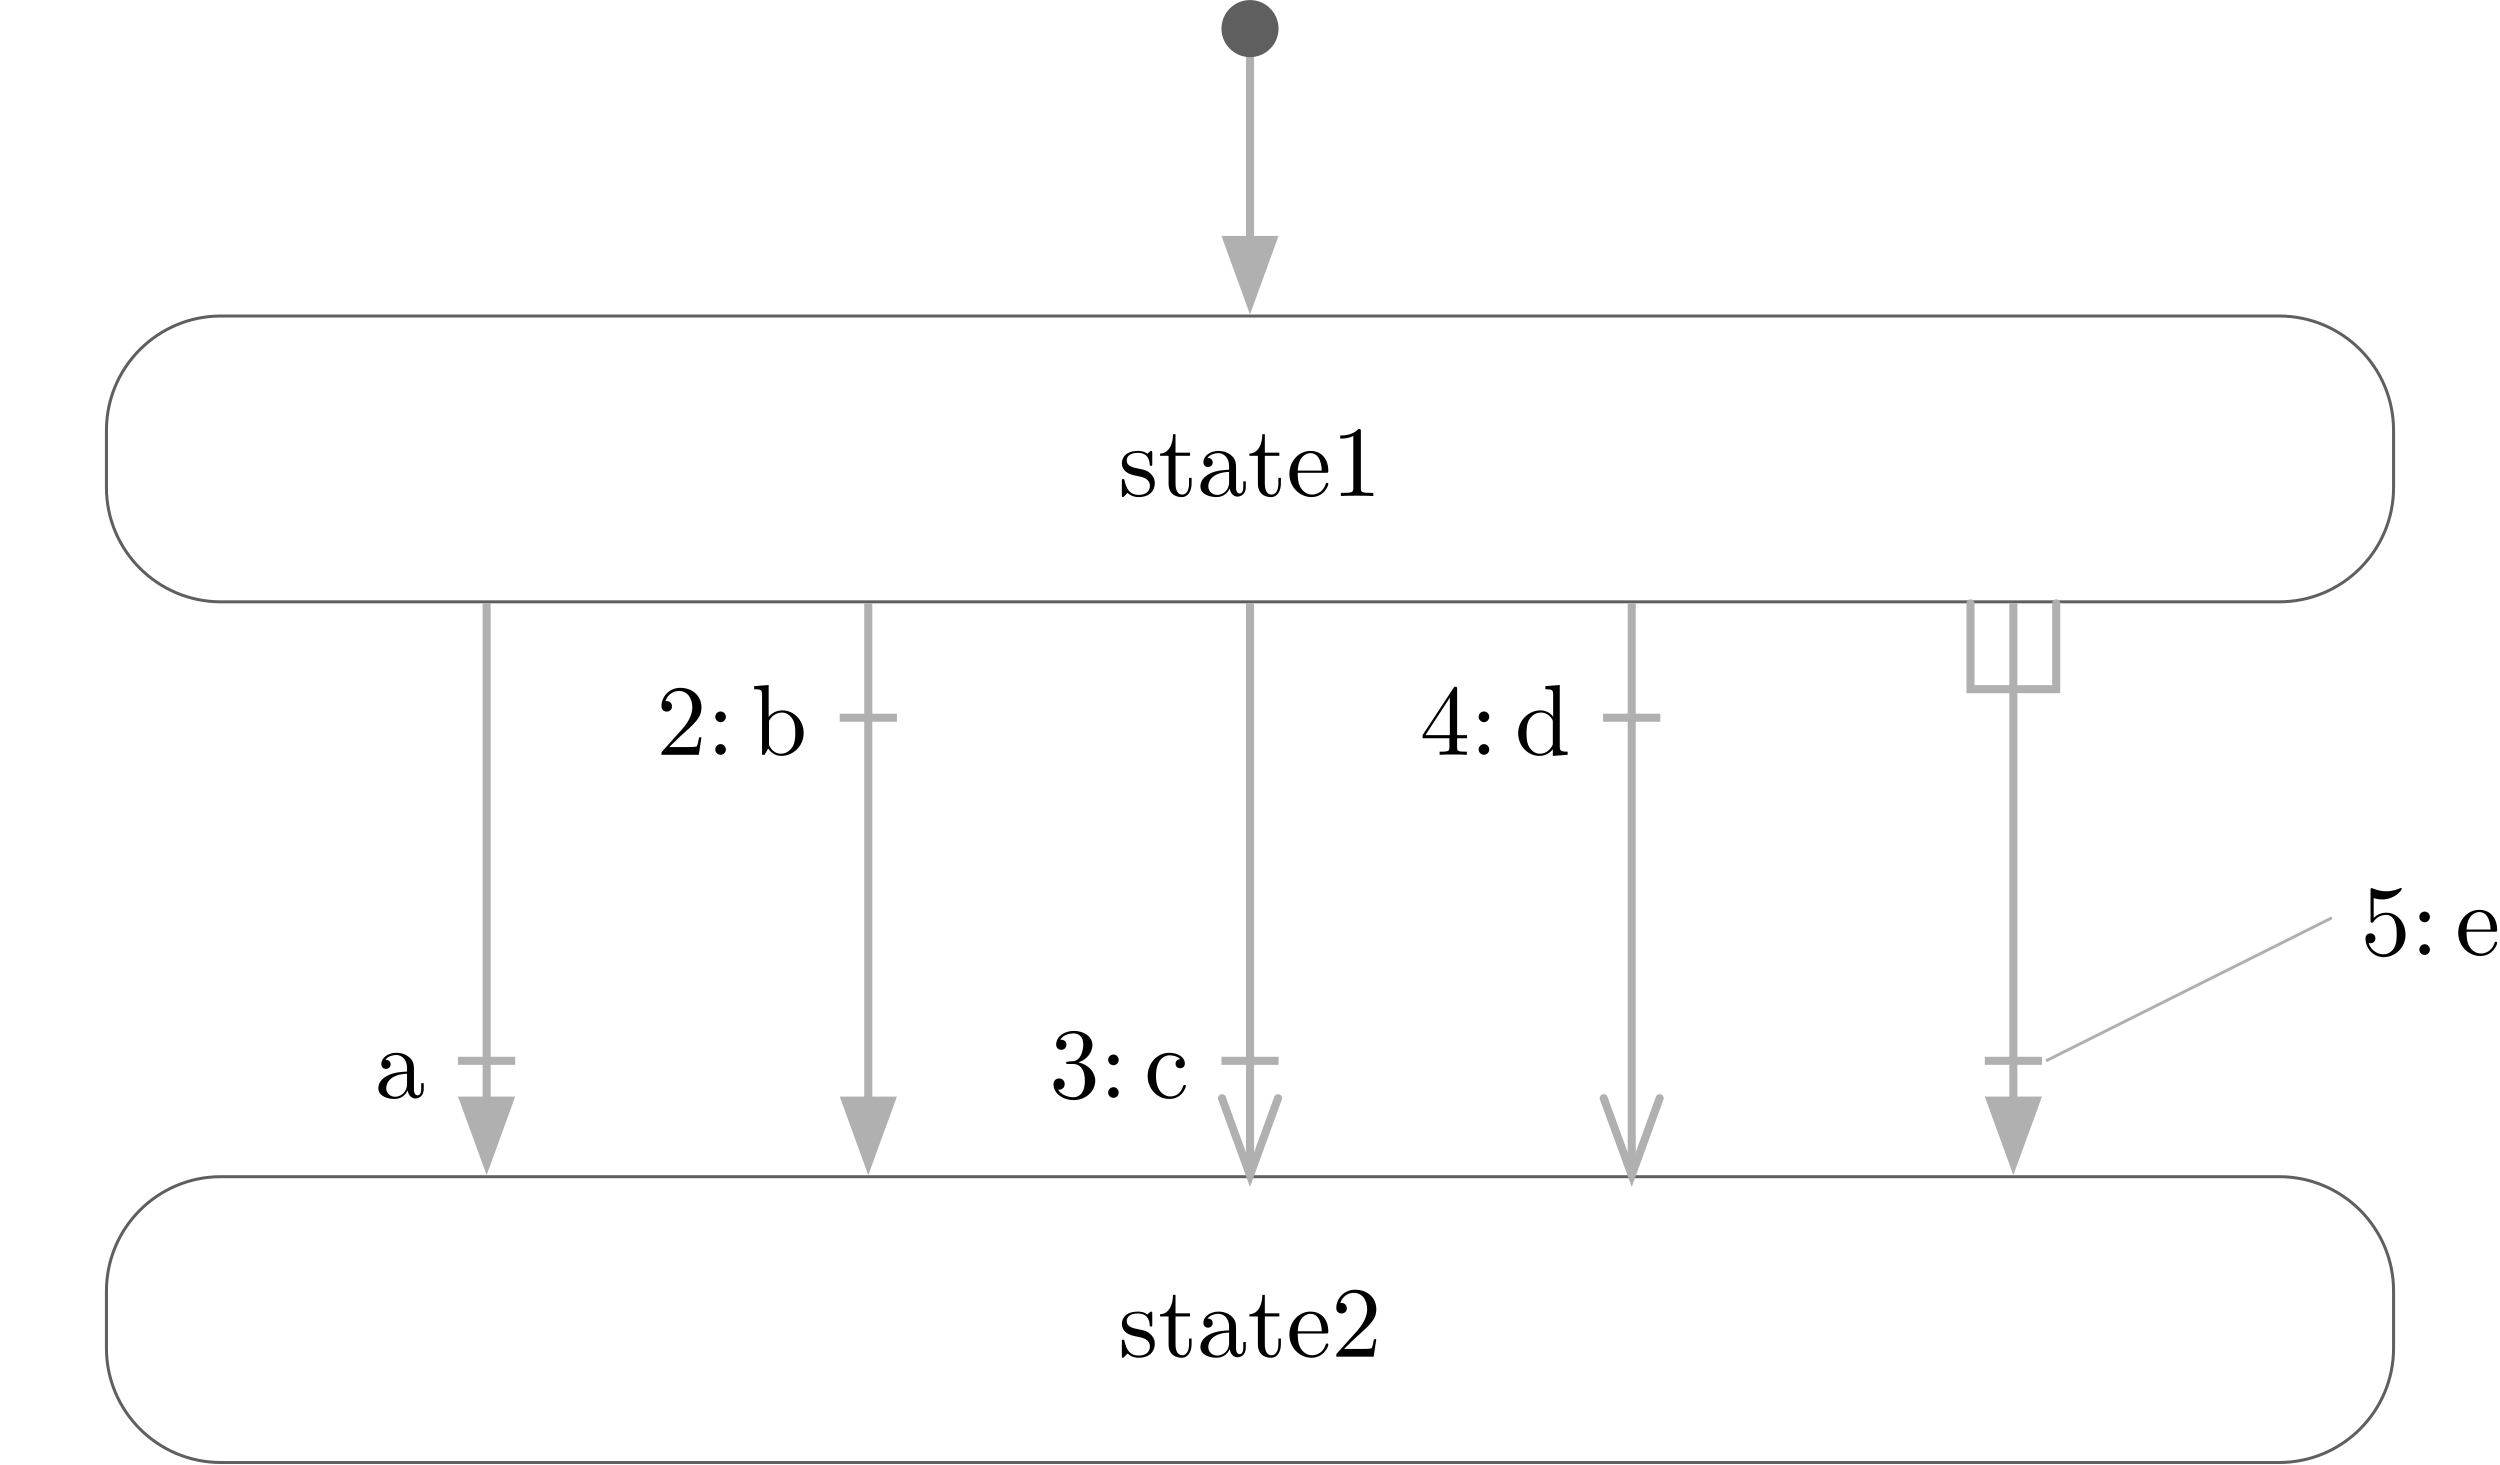
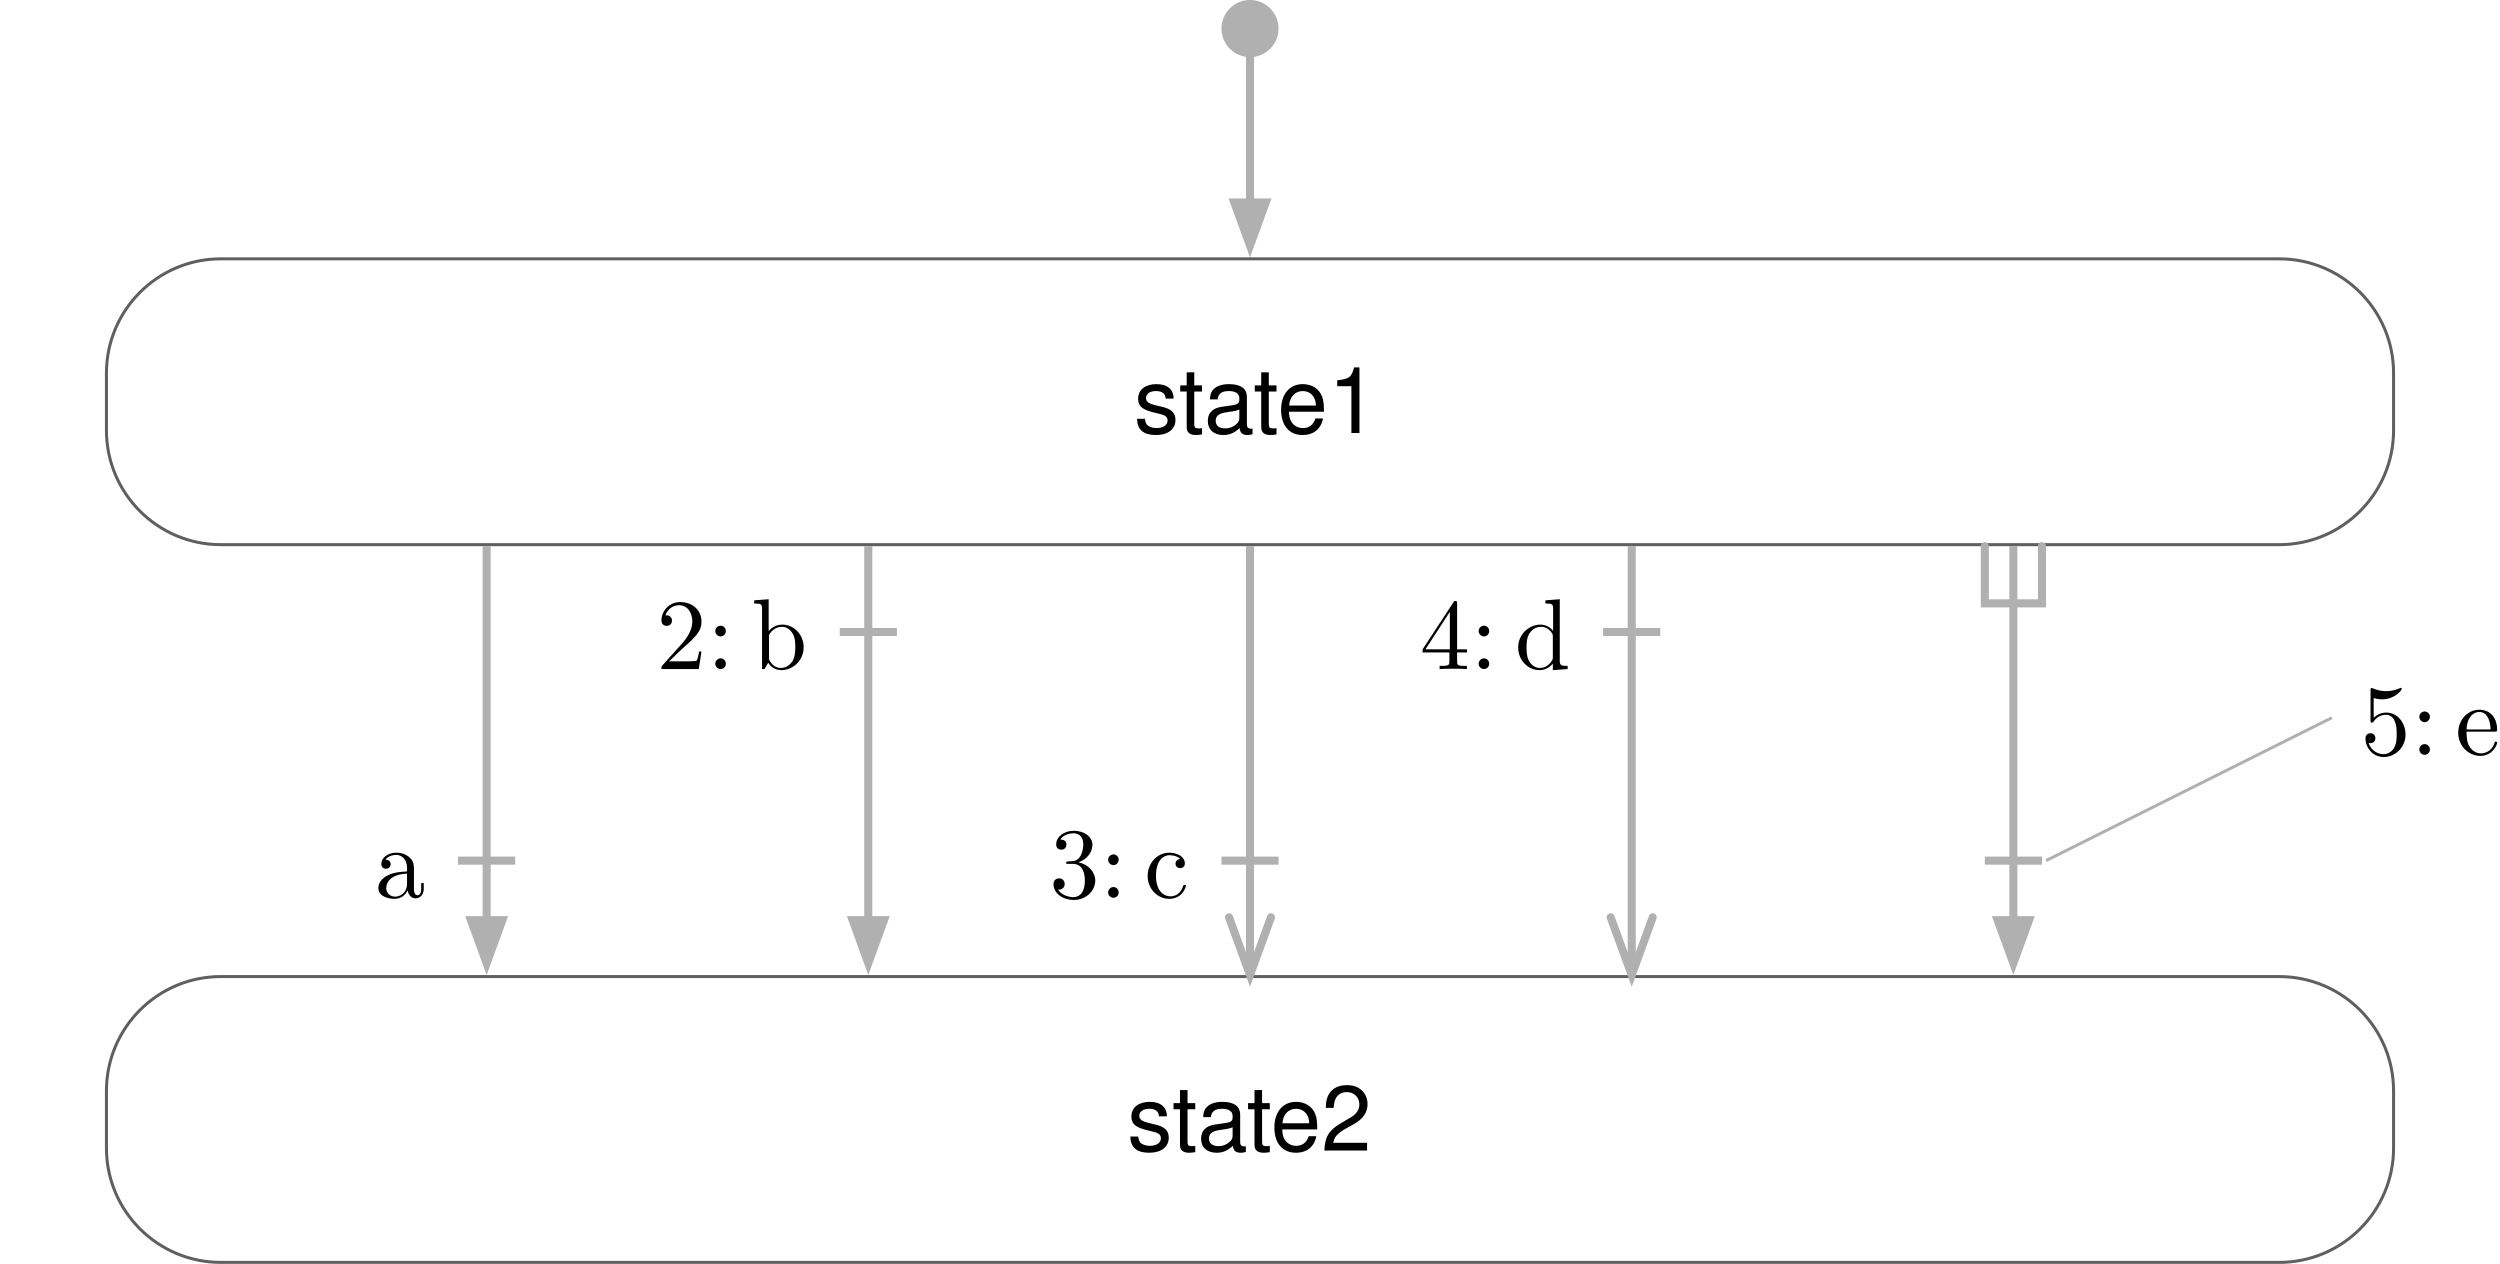
- <svg xmlns="http://www.w3.org/2000/svg" xmlns:xlink="http://www.w3.org/1999/xlink" version="1.1" width="87.449mm" height="51.212mm" viewBox="-123.944 -45.504 247.887 145.167" fill="none" stroke="#5f5f5f" stroke-width="0.3" stroke-miterlimit="10">
+ <svg xmlns="http://www.w3.org/2000/svg" xmlns:xlink="http://www.w3.org/1999/xlink" version="1.1" width="87.449mm" height="44.212mm" viewBox="-123.944 -39.835 247.887 125.324" fill="none" stroke="#5f5f5f" stroke-width="0.3" stroke-miterlimit="10" font-family="Helvetica" font-size="9">
  <g transform="scale(1.0, -1.0)">
    <path d="M113.39 -2.83V2.83C113.39 9.09 108.31 14.17 102.05 14.17H-102.05C-108.31 14.17 -113.39 9.09 -113.39 2.83V-2.83C-113.39 -9.09 -108.31 -14.17 -102.05 -14.17H102.05C108.31 -14.17 113.39 -9.09 113.39 -2.83z" />
-     <use transform="matrix(1 0 0 1 -13.0346 -3.6762)" xlink:href="#g7" />
-     <path transform="matrix(1 0 0 1 0 -85.3394)" d="M113.39 -2.83V2.83C113.39 9.09 108.31 14.17 102.05 14.17H-102.05C-108.31 14.17 -113.39 9.09 -113.39 2.83V-2.83C-113.39 -9.09 -108.31 -14.17 -102.05 -14.17H102.05C108.31 -14.17 113.39 -9.09 113.39 -2.83z" />
-     <use transform="matrix(1 0 0 1 -13.0346 -89.0156)" xlink:href="#g8" />
+     <text transform="matrix(1 0 0 1 -11.5155 -3.096)scale(1.0, -1.0)" xml:space="preserve" opacity="1" fill="#000000" stroke="none">
+       <tspan x="0" y="0">state1</tspan>
+     </text>
+     <path transform="matrix(1 0 0 1 0 -71.1661)" d="M113.39 -2.83V2.83C113.39 9.09 108.31 14.17 102.05 14.17H-102.05C-108.31 14.17 -113.39 9.09 -113.39 2.83V-2.83C-113.39 -9.09 -108.31 -14.17 -102.05 -14.17H102.05C108.31 -14.17 113.39 -9.09 113.39 -2.83z" />
+     <text transform="matrix(1 0 0 1 -12.1815 -74.2621)scale(1.0, -1.0)" xml:space="preserve" opacity="1" fill="#000000" stroke="none">
+       <tspan x="0" y="0">state2</tspan>
+     </text>
    <use xlink:href="#g9" />
    <use xlink:href="#g10" />
-     <path d="M-78.53 -59.68H-72.86" stroke="#b0b0b0" stroke-width="0.8" />
-     <use transform="matrix(1 0 0 1 -86.7412 -63.3538)" xlink:href="#g6" />
+     <path d="M-78.53 -45.50H-72.86" stroke="#b0b0b0" stroke-width="0.8" />
+     <use transform="matrix(1 0 0 1 -86.7412 -49.1805)" xlink:href="#g6" />
    <use xlink:href="#g11" />
-     <path d="M-40.68 -25.66H-35.01" stroke="#b0b0b0" stroke-width="0.8" />
-     <use transform="matrix(1 0 0 1 -58.8588 -29.338)" xlink:href="#g2" />
+     <path d="M-40.68 -22.83H-35.01" stroke="#b0b0b0" stroke-width="0.8" />
+     <use transform="matrix(1 0 0 1 -58.8588 -26.5034)" xlink:href="#g2" />
    <use xlink:href="#g12" />
-     <path d="M-2.83 -59.68H2.83" stroke="#b0b0b0" stroke-width="0.8" />
-     <use transform="matrix(1 0 0 1 -19.9067 -63.3538)" xlink:href="#g3" />
+     <path d="M-2.83 -45.50H2.83" stroke="#b0b0b0" stroke-width="0.8" />
+     <use transform="matrix(1 0 0 1 -19.9067 -49.1805)" xlink:href="#g3" />
    <use xlink:href="#g13" />
-     <path d="M35.01 -25.66H40.68" stroke="#b0b0b0" stroke-width="0.8" />
-     <use transform="matrix(1 0 0 1 16.8318 -29.338)" xlink:href="#g4" />
+     <path d="M35.01 -22.83H40.68" stroke="#b0b0b0" stroke-width="0.8" />
+     <use transform="matrix(1 0 0 1 16.8318 -26.5034)" xlink:href="#g4" />
    <use xlink:href="#g14" />
-     <path d="M72.86 -59.68H78.53" stroke="#b0b0b0" stroke-width="0.8" />
-     <path d="M78.93 -59.68L107.27 -45.50" stroke="#b0b0b0" />
-     <use transform="matrix(1 0 0 1 110.106 -49.1805)" xlink:href="#g5" />
+     <path d="M72.86 -45.50H78.53" stroke="#b0b0b0" stroke-width="0.8" />
+     <path d="M78.93 -45.50L107.27 -31.33" stroke="#b0b0b0" />
+     <use transform="matrix(1 0 0 1 110.106 -35.0073)" xlink:href="#g5" />
  </g>
  <defs>
-     <g id="g7" transform="translate(-72, 78.274)scale(1.0, -1.0)">
-       <defs>
-         <g>
-           <symbol overflow="visible" id="i7-glyph0-0">
-             <path style="stroke:none;" d="" />
-           </symbol>
-           <symbol overflow="visible" id="i7-glyph0-1">
-             <path style="stroke:none;" d="M 3.594 -1.281 C 3.594 -1.797 3.297 -2.109 3.172 -2.219 C 2.844 -2.547 2.453 -2.625 2.031 -2.703 C 1.469 -2.812 0.812 -2.938 0.812 -3.516 C 0.812 -3.875 1.062 -4.281 1.922 -4.281 C 3.016 -4.281 3.078 -3.375 3.094 -3.078 C 3.094 -2.984 3.203 -2.984 3.203 -2.984 C 3.344 -2.984 3.344 -3.031 3.344 -3.219 L 3.344 -4.234 C 3.344 -4.391 3.344 -4.469 3.234 -4.469 C 3.188 -4.469 3.156 -4.469 3.031 -4.344 C 3 -4.312 2.906 -4.219 2.859 -4.188 C 2.484 -4.469 2.078 -4.469 1.922 -4.469 C 0.703 -4.469 0.328 -3.797 0.328 -3.234 C 0.328 -2.891 0.484 -2.609 0.75 -2.391 C 1.078 -2.141 1.359 -2.078 2.078 -1.938 C 2.297 -1.891 3.109 -1.734 3.109 -1.016 C 3.109 -0.516 2.766 -0.109 1.984 -0.109 C 1.141 -0.109 0.781 -0.672 0.594 -1.531 C 0.562 -1.656 0.562 -1.688 0.453 -1.688 C 0.328 -1.688 0.328 -1.625 0.328 -1.453 L 0.328 -0.125 C 0.328 0.047 0.328 0.109 0.438 0.109 C 0.484 0.109 0.5 0.094 0.688 -0.094 C 0.703 -0.109 0.703 -0.125 0.891 -0.312 C 1.328 0.094 1.781 0.109 1.984 0.109 C 3.125 0.109 3.594 -0.562 3.594 -1.281 Z M 3.594 -1.281 " />
-           </symbol>
-           <symbol overflow="visible" id="i7-glyph0-2">
-             <path style="stroke:none;" d="M 3.312 -1.234 L 3.312 -1.797 L 3.062 -1.797 L 3.062 -1.25 C 3.062 -0.516 2.766 -0.141 2.391 -0.141 C 1.719 -0.141 1.719 -1.047 1.719 -1.219 L 1.719 -3.984 L 3.156 -3.984 L 3.156 -4.297 L 1.719 -4.297 L 1.719 -6.125 L 1.469 -6.125 C 1.469 -5.312 1.172 -4.25 0.188 -4.203 L 0.188 -3.984 L 1.031 -3.984 L 1.031 -1.234 C 1.031 -0.016 1.969 0.109 2.328 0.109 C 3.031 0.109 3.312 -0.594 3.312 -1.234 Z M 3.312 -1.234 " />
-           </symbol>
-           <symbol overflow="visible" id="i7-glyph0-3">
-             <path style="stroke:none;" d="M 4.812 -0.891 L 4.812 -1.453 L 4.562 -1.453 L 4.562 -0.891 C 4.562 -0.312 4.312 -0.25 4.203 -0.25 C 3.875 -0.25 3.844 -0.703 3.844 -0.75 L 3.844 -2.734 C 3.844 -3.156 3.844 -3.547 3.484 -3.922 C 3.094 -4.312 2.594 -4.469 2.109 -4.469 C 1.297 -4.469 0.609 -4 0.609 -3.344 C 0.609 -3.047 0.812 -2.875 1.062 -2.875 C 1.344 -2.875 1.531 -3.078 1.531 -3.328 C 1.531 -3.453 1.469 -3.781 1.016 -3.781 C 1.281 -4.141 1.781 -4.25 2.094 -4.25 C 2.578 -4.25 3.156 -3.859 3.156 -2.969 L 3.156 -2.609 C 2.641 -2.578 1.938 -2.547 1.312 -2.25 C 0.562 -1.906 0.312 -1.391 0.312 -0.953 C 0.312 -0.141 1.281 0.109 1.906 0.109 C 2.578 0.109 3.031 -0.297 3.219 -0.75 C 3.266 -0.359 3.531 0.062 4 0.062 C 4.203 0.062 4.812 -0.078 4.812 -0.891 Z M 3.156 -1.391 C 3.156 -0.453 2.438 -0.109 1.984 -0.109 C 1.5 -0.109 1.094 -0.453 1.094 -0.953 C 1.094 -1.5 1.5 -2.328 3.156 -2.391 Z M 3.156 -1.391 " />
-           </symbol>
-           <symbol overflow="visible" id="i7-glyph0-4">
-             <path style="stroke:none;" d="M 4.141 -1.188 C 4.141 -1.281 4.062 -1.312 4 -1.312 C 3.922 -1.312 3.891 -1.25 3.875 -1.172 C 3.531 -0.141 2.625 -0.141 2.531 -0.141 C 2.031 -0.141 1.641 -0.438 1.406 -0.812 C 1.109 -1.281 1.109 -1.938 1.109 -2.297 L 3.891 -2.297 C 4.109 -2.297 4.141 -2.297 4.141 -2.516 C 4.141 -3.5 3.594 -4.469 2.359 -4.469 C 1.203 -4.469 0.281 -3.438 0.281 -2.188 C 0.281 -0.859 1.328 0.109 2.469 0.109 C 3.688 0.109 4.141 -1 4.141 -1.188 Z M 3.484 -2.516 L 1.109 -2.516 C 1.172 -4 2.016 -4.25 2.359 -4.25 C 3.375 -4.25 3.484 -2.906 3.484 -2.516 Z M 3.484 -2.516 " />
-           </symbol>
-           <symbol overflow="visible" id="i7-glyph0-5">
-             <path style="stroke:none;" d="M 4.172 0 L 4.172 -0.312 L 3.859 -0.312 C 2.953 -0.312 2.938 -0.422 2.938 -0.781 L 2.938 -6.375 C 2.938 -6.625 2.938 -6.641 2.703 -6.641 C 2.078 -6 1.203 -6 0.891 -6 L 0.891 -5.688 C 1.094 -5.688 1.672 -5.688 2.188 -5.953 L 2.188 -0.781 C 2.188 -0.422 2.156 -0.312 1.266 -0.312 L 0.953 -0.312 L 0.953 0 C 1.297 -0.031 2.156 -0.031 2.562 -0.031 C 2.953 -0.031 3.828 -0.031 4.172 0 Z M 4.172 0 " />
-           </symbol>
-         </g>
-         <clipPath id="i7-clip1">
-           <path d="M 72 72 L 98 72 L 98 78.273 L 72 78.273 Z M 72 72 " />
-         </clipPath>
-       </defs>
-       <g id="i7-surface36">
-         <g>
-           <g style="fill:rgb(0%,0%,0%);fill-opacity:1;">
-             <use xlink:href="#i7-glyph0-1" x="72" y="78.274" />
-             <use xlink:href="#i7-glyph0-2" x="75.93" y="78.274" />
-             <use xlink:href="#i7-glyph0-3" x="79.805" y="78.274" />
-             <use xlink:href="#i7-glyph0-2" x="84.786" y="78.274" />
-             <use xlink:href="#i7-glyph0-4" x="88.66" y="78.274" />
-             <use xlink:href="#i7-glyph0-5" x="93.089" y="78.274" />
-           </g>
-         </g>
-       </g>
-     </g>
-     <g id="g8" transform="translate(-72, 78.274)scale(1.0, -1.0)">
-       <defs>
-         <g>
-           <symbol overflow="visible" id="i8-glyph0-0">
-             <path style="stroke:none;" d="" />
-           </symbol>
-           <symbol overflow="visible" id="i8-glyph0-1">
-             <path style="stroke:none;" d="M 3.594 -1.281 C 3.594 -1.797 3.297 -2.109 3.172 -2.219 C 2.844 -2.547 2.453 -2.625 2.031 -2.703 C 1.469 -2.812 0.812 -2.938 0.812 -3.516 C 0.812 -3.875 1.062 -4.281 1.922 -4.281 C 3.016 -4.281 3.078 -3.375 3.094 -3.078 C 3.094 -2.984 3.203 -2.984 3.203 -2.984 C 3.344 -2.984 3.344 -3.031 3.344 -3.219 L 3.344 -4.234 C 3.344 -4.391 3.344 -4.469 3.234 -4.469 C 3.188 -4.469 3.156 -4.469 3.031 -4.344 C 3 -4.312 2.906 -4.219 2.859 -4.188 C 2.484 -4.469 2.078 -4.469 1.922 -4.469 C 0.703 -4.469 0.328 -3.797 0.328 -3.234 C 0.328 -2.891 0.484 -2.609 0.75 -2.391 C 1.078 -2.141 1.359 -2.078 2.078 -1.938 C 2.297 -1.891 3.109 -1.734 3.109 -1.016 C 3.109 -0.516 2.766 -0.109 1.984 -0.109 C 1.141 -0.109 0.781 -0.672 0.594 -1.531 C 0.562 -1.656 0.562 -1.688 0.453 -1.688 C 0.328 -1.688 0.328 -1.625 0.328 -1.453 L 0.328 -0.125 C 0.328 0.047 0.328 0.109 0.438 0.109 C 0.484 0.109 0.5 0.094 0.688 -0.094 C 0.703 -0.109 0.703 -0.125 0.891 -0.312 C 1.328 0.094 1.781 0.109 1.984 0.109 C 3.125 0.109 3.594 -0.562 3.594 -1.281 Z M 3.594 -1.281 " />
-           </symbol>
-           <symbol overflow="visible" id="i8-glyph0-2">
-             <path style="stroke:none;" d="M 3.312 -1.234 L 3.312 -1.797 L 3.062 -1.797 L 3.062 -1.25 C 3.062 -0.516 2.766 -0.141 2.391 -0.141 C 1.719 -0.141 1.719 -1.047 1.719 -1.219 L 1.719 -3.984 L 3.156 -3.984 L 3.156 -4.297 L 1.719 -4.297 L 1.719 -6.125 L 1.469 -6.125 C 1.469 -5.312 1.172 -4.25 0.188 -4.203 L 0.188 -3.984 L 1.031 -3.984 L 1.031 -1.234 C 1.031 -0.016 1.969 0.109 2.328 0.109 C 3.031 0.109 3.312 -0.594 3.312 -1.234 Z M 3.312 -1.234 " />
-           </symbol>
-           <symbol overflow="visible" id="i8-glyph0-3">
-             <path style="stroke:none;" d="M 4.812 -0.891 L 4.812 -1.453 L 4.562 -1.453 L 4.562 -0.891 C 4.562 -0.312 4.312 -0.25 4.203 -0.25 C 3.875 -0.25 3.844 -0.703 3.844 -0.75 L 3.844 -2.734 C 3.844 -3.156 3.844 -3.547 3.484 -3.922 C 3.094 -4.312 2.594 -4.469 2.109 -4.469 C 1.297 -4.469 0.609 -4 0.609 -3.344 C 0.609 -3.047 0.812 -2.875 1.062 -2.875 C 1.344 -2.875 1.531 -3.078 1.531 -3.328 C 1.531 -3.453 1.469 -3.781 1.016 -3.781 C 1.281 -4.141 1.781 -4.25 2.094 -4.25 C 2.578 -4.25 3.156 -3.859 3.156 -2.969 L 3.156 -2.609 C 2.641 -2.578 1.938 -2.547 1.312 -2.25 C 0.562 -1.906 0.312 -1.391 0.312 -0.953 C 0.312 -0.141 1.281 0.109 1.906 0.109 C 2.578 0.109 3.031 -0.297 3.219 -0.75 C 3.266 -0.359 3.531 0.062 4 0.062 C 4.203 0.062 4.812 -0.078 4.812 -0.891 Z M 3.156 -1.391 C 3.156 -0.453 2.438 -0.109 1.984 -0.109 C 1.5 -0.109 1.094 -0.453 1.094 -0.953 C 1.094 -1.5 1.5 -2.328 3.156 -2.391 Z M 3.156 -1.391 " />
-           </symbol>
-           <symbol overflow="visible" id="i8-glyph0-4">
-             <path style="stroke:none;" d="M 4.141 -1.188 C 4.141 -1.281 4.062 -1.312 4 -1.312 C 3.922 -1.312 3.891 -1.25 3.875 -1.172 C 3.531 -0.141 2.625 -0.141 2.531 -0.141 C 2.031 -0.141 1.641 -0.438 1.406 -0.812 C 1.109 -1.281 1.109 -1.938 1.109 -2.297 L 3.891 -2.297 C 4.109 -2.297 4.141 -2.297 4.141 -2.516 C 4.141 -3.5 3.594 -4.469 2.359 -4.469 C 1.203 -4.469 0.281 -3.438 0.281 -2.188 C 0.281 -0.859 1.328 0.109 2.469 0.109 C 3.688 0.109 4.141 -1 4.141 -1.188 Z M 3.484 -2.516 L 1.109 -2.516 C 1.172 -4 2.016 -4.25 2.359 -4.25 C 3.375 -4.25 3.484 -2.906 3.484 -2.516 Z M 3.484 -2.516 " />
-           </symbol>
-           <symbol overflow="visible" id="i8-glyph0-5">
-             <path style="stroke:none;" d="M 4.469 -1.734 L 4.234 -1.734 C 4.172 -1.438 4.109 -1 4 -0.844 C 3.938 -0.766 3.281 -0.766 3.062 -0.766 L 1.266 -0.766 L 2.328 -1.797 C 3.875 -3.172 4.469 -3.703 4.469 -4.703 C 4.469 -5.844 3.578 -6.641 2.359 -6.641 C 1.234 -6.641 0.5 -5.719 0.5 -4.828 C 0.5 -4.281 1 -4.281 1.031 -4.281 C 1.203 -4.281 1.547 -4.391 1.547 -4.812 C 1.547 -5.062 1.359 -5.328 1.016 -5.328 C 0.938 -5.328 0.922 -5.328 0.891 -5.312 C 1.109 -5.969 1.656 -6.328 2.234 -6.328 C 3.141 -6.328 3.562 -5.516 3.562 -4.703 C 3.562 -3.906 3.078 -3.125 2.516 -2.5 L 0.609 -0.375 C 0.5 -0.266 0.5 -0.234 0.5 0 L 4.203 0 Z M 4.469 -1.734 " />
-           </symbol>
-         </g>
-         <clipPath id="i8-clip1">
-           <path d="M 72 72 L 98 72 L 98 78.273 L 72 78.273 Z M 72 72 " />
-         </clipPath>
-       </defs>
-       <g id="i8-surface41">
-         <g>
-           <g style="fill:rgb(0%,0%,0%);fill-opacity:1;">
-             <use xlink:href="#i8-glyph0-1" x="72" y="78.274" />
-             <use xlink:href="#i8-glyph0-2" x="75.93" y="78.274" />
-             <use xlink:href="#i8-glyph0-3" x="79.805" y="78.274" />
-             <use xlink:href="#i8-glyph0-2" x="84.786" y="78.274" />
-             <use xlink:href="#i8-glyph0-4" x="88.66" y="78.274" />
-             <use xlink:href="#i8-glyph0-5" x="93.089" y="78.274" />
-           </g>
-         </g>
-       </g>
-     </g>
    <g id="g9" fill="none" fill-rule="nonzero" fill-opacity="1" stroke="#b0b0b0" stroke-width="0.8" stroke-linecap="butt" stroke-linejoin="miter" stroke-miterlimit="10" stroke-dasharray="none" stroke-opacity="1">
-       <path d="M0.00 42.67C0.00 42.67 0.00 26.74 0.00 18.77" />
-       <path d="M2.83 42.67C2.83 44.23 1.56 45.50 0.00 45.50C-1.56 45.50 -2.83 44.23 -2.83 42.67C-2.83 41.11 -1.56 39.84 0.00 39.84C1.56 39.84 2.83 41.11 2.83 42.67z" fill="#5f5f5f" stroke="none" />
-       <path d="M0.00 14.32C0.00 14.32 -1.24 17.73 -2.83 22.11H0.00H2.83C1.24 17.73 0.00 14.32 0.00 14.32z" fill="#b0b0b0" stroke="none" />
+       <path d="M0.00 37.00C0.00 37.00 0.00 24.15 0.00 17.79" />
+       <path d="M2.83 37.00C2.83 38.56 1.56 39.84 0.00 39.84C-1.56 39.84 -2.83 38.56 -2.83 37.00C-2.83 35.44 -1.56 34.17 0.00 34.17C1.56 34.17 2.83 35.44 2.83 37.00z" fill="#b0b0b0" stroke="none" />
+       <path d="M0.00 14.32C0.00 14.32 -0.92 16.85 -2.13 20.16H0.00H2.13C0.92 16.85 0.00 14.32 0.00 14.32z" fill="#b0b0b0" stroke="none" />
    </g>
    <g id="g10" fill="none" fill-rule="nonzero" fill-opacity="1" stroke="#b0b0b0" stroke-width="0.8" stroke-linecap="butt" stroke-linejoin="miter" stroke-miterlimit="10" stroke-dasharray="none" stroke-opacity="1">
-       <path d="M-75.69 -14.32C-75.69 -14.32 -75.69 -53.21 -75.69 -66.57" />
-       <path d="M-75.69 -71.02C-75.69 -71.02 -76.82 -67.92 -78.53 -63.23H-75.69H-72.86C-74.56 -67.92 -75.69 -71.02 -75.69 -71.02z" fill="#b0b0b0" stroke="none" />
+       <path d="M-75.69 -14.32C-75.69 -14.32 -75.69 -43.23 -75.69 -53.37" />
+       <path d="M-75.69 -56.84C-75.69 -56.84 -76.53 -54.52 -77.82 -51.00H-75.69H-73.56C-74.85 -54.52 -75.69 -56.84 -75.69 -56.84z" fill="#b0b0b0" stroke="none" />
    </g>
    <g id="g6" transform="translate(-72, 76.289)scale(1.0, -1.0)">
      <defs>
        <g>
          <symbol overflow="visible" id="i6-glyph0-0">
            <path style="stroke:none;" d="" />
          </symbol>
          <symbol overflow="visible" id="i6-glyph0-1">
            <path style="stroke:none;" d="M 4.812 -0.891 L 4.812 -1.453 L 4.562 -1.453 L 4.562 -0.891 C 4.562 -0.312 4.312 -0.25 4.203 -0.25 C 3.875 -0.25 3.844 -0.703 3.844 -0.75 L 3.844 -2.734 C 3.844 -3.156 3.844 -3.547 3.484 -3.922 C 3.094 -4.312 2.594 -4.469 2.109 -4.469 C 1.297 -4.469 0.609 -4 0.609 -3.344 C 0.609 -3.047 0.812 -2.875 1.062 -2.875 C 1.344 -2.875 1.531 -3.078 1.531 -3.328 C 1.531 -3.453 1.469 -3.781 1.016 -3.781 C 1.281 -4.141 1.781 -4.25 2.094 -4.25 C 2.578 -4.25 3.156 -3.859 3.156 -2.969 L 3.156 -2.609 C 2.641 -2.578 1.938 -2.547 1.312 -2.25 C 0.562 -1.906 0.312 -1.391 0.312 -0.953 C 0.312 -0.141 1.281 0.109 1.906 0.109 C 2.578 0.109 3.031 -0.297 3.219 -0.75 C 3.266 -0.359 3.531 0.062 4 0.062 C 4.203 0.062 4.812 -0.078 4.812 -0.891 Z M 3.156 -1.391 C 3.156 -0.453 2.438 -0.109 1.984 -0.109 C 1.5 -0.109 1.094 -0.453 1.094 -0.953 C 1.094 -1.5 1.5 -2.328 3.156 -2.391 Z M 3.156 -1.391 " />
          </symbol>
        </g>
        <clipPath id="i6-clip1">
          <path d="M 72 72 L 76.98 72 L 76.98 76.289 L 72 76.289 Z M 72 72 " />
        </clipPath>
      </defs>
      <g id="i6-surface31">
        <g>
          <g style="fill:rgb(0%,0%,0%);fill-opacity:1;">
            <use xlink:href="#i6-glyph0-1" x="72" y="76.289" />
          </g>
        </g>
      </g>
    </g>
    <g id="g11" fill="none" fill-rule="nonzero" fill-opacity="1" stroke="#b0b0b0" stroke-width="0.8" stroke-linecap="butt" stroke-linejoin="miter" stroke-miterlimit="10" stroke-dasharray="none" stroke-opacity="1">
-       <path d="M-37.85 -14.32C-37.85 -14.32 -37.85 -53.21 -37.85 -66.57" />
-       <path d="M-37.85 -71.02C-37.85 -71.02 -38.97 -67.92 -40.68 -63.23H-37.85H-35.01C-36.72 -67.92 -37.85 -71.02 -37.85 -71.02z" fill="#b0b0b0" stroke="none" />
+       <path d="M-37.85 -14.32C-37.85 -14.32 -37.85 -43.23 -37.85 -53.37" />
+       <path d="M-37.85 -56.84C-37.85 -56.84 -38.69 -54.52 -39.97 -51.00H-37.85H-35.72C-37.00 -54.52 -37.85 -56.84 -37.85 -56.84z" fill="#b0b0b0" stroke="none" />
    </g>
    <g id="g2" transform="translate(-72, 78.863)scale(1.0, -1.0)">
      <defs>
        <g>
          <symbol overflow="visible" id="i2-glyph0-0">
            <path style="stroke:none;" d="" />
          </symbol>
          <symbol overflow="visible" id="i2-glyph0-1">
            <path style="stroke:none;" d="M 4.469 -1.734 L 4.234 -1.734 C 4.172 -1.438 4.109 -1 4 -0.844 C 3.938 -0.766 3.281 -0.766 3.062 -0.766 L 1.266 -0.766 L 2.328 -1.797 C 3.875 -3.172 4.469 -3.703 4.469 -4.703 C 4.469 -5.844 3.578 -6.641 2.359 -6.641 C 1.234 -6.641 0.5 -5.719 0.5 -4.828 C 0.5 -4.281 1 -4.281 1.031 -4.281 C 1.203 -4.281 1.547 -4.391 1.547 -4.812 C 1.547 -5.062 1.359 -5.328 1.016 -5.328 C 0.938 -5.328 0.922 -5.328 0.891 -5.312 C 1.109 -5.969 1.656 -6.328 2.234 -6.328 C 3.141 -6.328 3.562 -5.516 3.562 -4.703 C 3.562 -3.906 3.078 -3.125 2.516 -2.5 L 0.609 -0.375 C 0.5 -0.266 0.5 -0.234 0.5 0 L 4.203 0 Z M 4.469 -1.734 " />
          </symbol>
          <symbol overflow="visible" id="i2-glyph0-2">
            <path style="stroke:none;" d="M 1.906 -3.766 C 1.906 -4.062 1.672 -4.297 1.391 -4.297 C 1.094 -4.297 0.859 -4.062 0.859 -3.766 C 0.859 -3.484 1.094 -3.234 1.391 -3.234 C 1.672 -3.234 1.906 -3.484 1.906 -3.766 Z M 1.906 -0.531 C 1.906 -0.812 1.672 -1.062 1.391 -1.062 C 1.094 -1.062 0.859 -0.812 0.859 -0.531 C 0.859 -0.234 1.094 0 1.391 0 C 1.672 0 1.906 -0.234 1.906 -0.531 Z M 1.906 -0.531 " />
          </symbol>
          <symbol overflow="visible" id="i2-glyph0-3">
            <path style="stroke:none;" d="M 5.188 -2.156 C 5.188 -3.422 4.219 -4.406 3.078 -4.406 C 2.297 -4.406 1.875 -3.938 1.719 -3.766 L 1.719 -6.922 L 0.281 -6.812 L 0.281 -6.5 C 0.984 -6.5 1.062 -6.438 1.062 -5.938 L 1.062 0 L 1.312 0 L 1.672 -0.625 C 1.812 -0.391 2.234 0.109 2.969 0.109 C 4.156 0.109 5.188 -0.875 5.188 -2.156 Z M 4.359 -2.156 C 4.359 -1.797 4.344 -1.203 4.062 -0.75 C 3.844 -0.438 3.469 -0.109 2.938 -0.109 C 2.484 -0.109 2.125 -0.344 1.891 -0.719 C 1.75 -0.922 1.75 -0.953 1.75 -1.141 L 1.75 -3.188 C 1.75 -3.375 1.75 -3.391 1.859 -3.547 C 2.25 -4.109 2.797 -4.188 3.031 -4.188 C 3.484 -4.188 3.844 -3.922 4.078 -3.547 C 4.344 -3.141 4.359 -2.578 4.359 -2.156 Z M 4.359 -2.156 " />
          </symbol>
        </g>
        <clipPath id="i2-clip1">
          <path d="M 72 72 L 79 72 L 79 78.863 L 72 78.863 Z M 72 72 " />
        </clipPath>
        <clipPath id="i2-clip2">
          <path d="M 81 72 L 86.945 72 L 86.945 78.863 L 81 78.863 Z M 81 72 " />
        </clipPath>
      </defs>
      <g id="i2-surface11">
        <g>
          <g style="fill:rgb(0%,0%,0%);fill-opacity:1;">
            <use xlink:href="#i2-glyph0-1" x="72" y="78.863" />
            <use xlink:href="#i2-glyph0-2" x="76.981" y="78.863" />
          </g>
        </g>
        <g>
          <g style="fill:rgb(0%,0%,0%);fill-opacity:1;">
            <use xlink:href="#i2-glyph0-3" x="81.413" y="78.863" />
          </g>
        </g>
      </g>
    </g>
    <g id="g12" fill="none" stroke="#b0b0b0" stroke-width="0.8" stroke-linecap="butt" stroke-linejoin="miter" stroke-miterlimit="10" stroke-dasharray="none" stroke-opacity="1">
-       <path d="M0.00 -14.32C0.00 -14.32 0.00 -65.56 0.00 -70.62" />
-       <path d="M2.78 -63.39C1.10 -67.99 0.00 -71.02 0.00 -71.02H0.00C0.00 -71.02 -1.10 -67.99 -2.78 -63.39" stroke-linecap="round" />
+       <path d="M0.00 -14.32C0.00 -14.32 0.00 -52.13 0.00 -56.44" />
+       <path d="M2.08 -51.12C0.83 -54.57 0.00 -56.84 0.00 -56.84H0.00C0.00 -56.84 -0.83 -54.57 -2.08 -51.12" stroke-linecap="round" />
    </g>
    <g id="g3" transform="translate(-72, 78.274)scale(1.0, -1.0)">
      <defs>
        <g>
          <symbol overflow="visible" id="i3-glyph0-0">
            <path style="stroke:none;" d="" />
          </symbol>
          <symbol overflow="visible" id="i3-glyph0-1">
            <path style="stroke:none;" d="M 4.562 -1.703 C 4.562 -2.516 3.922 -3.297 2.891 -3.516 C 3.703 -3.781 4.281 -4.469 4.281 -5.266 C 4.281 -6.078 3.406 -6.641 2.453 -6.641 C 1.453 -6.641 0.688 -6.047 0.688 -5.281 C 0.688 -4.953 0.906 -4.766 1.203 -4.766 C 1.5 -4.766 1.703 -4.984 1.703 -5.281 C 1.703 -5.766 1.234 -5.766 1.094 -5.766 C 1.391 -6.266 2.047 -6.391 2.406 -6.391 C 2.828 -6.391 3.375 -6.172 3.375 -5.281 C 3.375 -5.156 3.344 -4.578 3.094 -4.141 C 2.797 -3.656 2.453 -3.625 2.203 -3.625 C 2.125 -3.609 1.891 -3.594 1.812 -3.594 C 1.734 -3.578 1.672 -3.562 1.672 -3.469 C 1.672 -3.359 1.734 -3.359 1.906 -3.359 L 2.344 -3.359 C 3.156 -3.359 3.531 -2.688 3.531 -1.703 C 3.531 -0.344 2.844 -0.062 2.406 -0.062 C 1.969 -0.062 1.219 -0.234 0.875 -0.812 C 1.219 -0.766 1.531 -0.984 1.531 -1.359 C 1.531 -1.719 1.266 -1.922 0.984 -1.922 C 0.734 -1.922 0.422 -1.781 0.422 -1.344 C 0.422 -0.438 1.344 0.219 2.438 0.219 C 3.656 0.219 4.562 -0.688 4.562 -1.703 Z M 4.562 -1.703 " />
          </symbol>
          <symbol overflow="visible" id="i3-glyph0-2">
            <path style="stroke:none;" d="M 1.906 -3.766 C 1.906 -4.062 1.672 -4.297 1.391 -4.297 C 1.094 -4.297 0.859 -4.062 0.859 -3.766 C 0.859 -3.484 1.094 -3.234 1.391 -3.234 C 1.672 -3.234 1.906 -3.484 1.906 -3.766 Z M 1.906 -0.531 C 1.906 -0.812 1.672 -1.062 1.391 -1.062 C 1.094 -1.062 0.859 -0.812 0.859 -0.531 C 0.859 -0.234 1.094 0 1.391 0 C 1.672 0 1.906 -0.234 1.906 -0.531 Z M 1.906 -0.531 " />
          </symbol>
          <symbol overflow="visible" id="i3-glyph0-3">
            <path style="stroke:none;" d="M 4.141 -1.188 C 4.141 -1.281 4.031 -1.281 4 -1.281 C 3.922 -1.281 3.891 -1.25 3.875 -1.188 C 3.594 -0.266 2.938 -0.141 2.578 -0.141 C 2.047 -0.141 1.172 -0.562 1.172 -2.172 C 1.172 -3.797 1.984 -4.219 2.516 -4.219 C 2.609 -4.219 3.234 -4.203 3.578 -3.844 C 3.172 -3.812 3.109 -3.516 3.109 -3.391 C 3.109 -3.125 3.297 -2.938 3.562 -2.938 C 3.828 -2.938 4.031 -3.094 4.031 -3.406 C 4.031 -4.078 3.266 -4.469 2.5 -4.469 C 1.25 -4.469 0.344 -3.391 0.344 -2.156 C 0.344 -0.875 1.328 0.109 2.484 0.109 C 3.812 0.109 4.141 -1.094 4.141 -1.188 Z M 4.141 -1.188 " />
          </symbol>
        </g>
        <clipPath id="i3-clip1">
          <path d="M 72 72 L 79 72 L 79 78.273 L 72 78.273 Z M 72 72 " />
        </clipPath>
        <clipPath id="i3-clip2">
          <path d="M 81 73 L 85.836 73 L 85.836 78.273 L 81 78.273 Z M 81 73 " />
        </clipPath>
      </defs>
      <g id="i3-surface16">
        <g>
          <g style="fill:rgb(0%,0%,0%);fill-opacity:1;">
            <use xlink:href="#i3-glyph0-1" x="72" y="78.274" />
            <use xlink:href="#i3-glyph0-2" x="76.981" y="78.274" />
          </g>
        </g>
        <g>
          <g style="fill:rgb(0%,0%,0%);fill-opacity:1;">
            <use xlink:href="#i3-glyph0-3" x="81.413" y="78.274" />
          </g>
        </g>
      </g>
    </g>
    <g id="g13" fill="none" stroke="#b0b0b0" stroke-width="0.8" stroke-linecap="butt" stroke-linejoin="miter" stroke-miterlimit="10" stroke-dasharray="none" stroke-opacity="1">
-       <path d="M37.85 -14.32C37.85 -14.32 37.85 -65.56 37.85 -70.62" />
-       <path d="M40.62 -63.39C38.95 -67.99 37.85 -71.02 37.85 -71.02H37.85C37.85 -71.02 36.74 -67.99 35.07 -63.39" stroke-linecap="round" />
+       <path d="M37.85 -14.32C37.85 -14.32 37.85 -52.13 37.85 -56.44" />
+       <path d="M39.93 -51.12C38.67 -54.57 37.85 -56.84 37.85 -56.84H37.85C37.85 -56.84 37.02 -54.57 35.76 -51.12" stroke-linecap="round" />
    </g>
    <g id="g4" transform="translate(-72, 78.863)scale(1.0, -1.0)">
      <defs>
        <g>
          <symbol overflow="visible" id="i4-glyph0-0">
            <path style="stroke:none;" d="" />
          </symbol>
          <symbol overflow="visible" id="i4-glyph0-1">
            <path style="stroke:none;" d="M 4.688 -1.641 L 4.688 -1.953 L 3.703 -1.953 L 3.703 -6.484 C 3.703 -6.688 3.703 -6.75 3.531 -6.75 C 3.453 -6.75 3.422 -6.75 3.344 -6.625 L 0.281 -1.953 L 0.281 -1.641 L 2.938 -1.641 L 2.938 -0.781 C 2.938 -0.422 2.906 -0.312 2.172 -0.312 L 1.969 -0.312 L 1.969 0 C 2.375 -0.031 2.891 -0.031 3.312 -0.031 C 3.734 -0.031 4.25 -0.031 4.672 0 L 4.672 -0.312 L 4.453 -0.312 C 3.719 -0.312 3.703 -0.422 3.703 -0.781 L 3.703 -1.641 Z M 2.984 -1.953 L 0.562 -1.953 L 2.984 -5.672 Z M 2.984 -1.953 " />
          </symbol>
          <symbol overflow="visible" id="i4-glyph0-2">
            <path style="stroke:none;" d="M 1.906 -3.766 C 1.906 -4.062 1.672 -4.297 1.391 -4.297 C 1.094 -4.297 0.859 -4.062 0.859 -3.766 C 0.859 -3.484 1.094 -3.234 1.391 -3.234 C 1.672 -3.234 1.906 -3.484 1.906 -3.766 Z M 1.906 -0.531 C 1.906 -0.812 1.672 -1.062 1.391 -1.062 C 1.094 -1.062 0.859 -0.812 0.859 -0.531 C 0.859 -0.234 1.094 0 1.391 0 C 1.672 0 1.906 -0.234 1.906 -0.531 Z M 1.906 -0.531 " />
          </symbol>
          <symbol overflow="visible" id="i4-glyph0-3">
            <path style="stroke:none;" d="M 5.25 0 L 5.25 -0.312 C 4.562 -0.312 4.469 -0.375 4.469 -0.875 L 4.469 -6.922 L 3.047 -6.812 L 3.047 -6.5 C 3.734 -6.5 3.812 -6.438 3.812 -5.938 L 3.812 -3.781 C 3.531 -4.141 3.094 -4.406 2.562 -4.406 C 1.391 -4.406 0.344 -3.422 0.344 -2.141 C 0.344 -0.875 1.312 0.109 2.453 0.109 C 3.094 0.109 3.531 -0.234 3.781 -0.547 L 3.781 0.109 Z M 3.781 -1.172 C 3.781 -1 3.781 -0.984 3.672 -0.812 C 3.375 -0.328 2.938 -0.109 2.5 -0.109 C 2.047 -0.109 1.688 -0.375 1.453 -0.75 C 1.203 -1.156 1.172 -1.719 1.172 -2.141 C 1.172 -2.5 1.188 -3.094 1.469 -3.547 C 1.688 -3.859 2.062 -4.188 2.609 -4.188 C 2.953 -4.188 3.375 -4.031 3.672 -3.594 C 3.781 -3.422 3.781 -3.406 3.781 -3.219 Z M 3.781 -1.172 " />
          </symbol>
        </g>
        <clipPath id="i4-clip1">
          <path d="M 72 72 L 79 72 L 79 78.863 L 72 78.863 Z M 72 72 " />
        </clipPath>
        <clipPath id="i4-clip2">
          <path d="M 81 72 L 86.945 72 L 86.945 78.863 L 81 78.863 Z M 81 72 " />
        </clipPath>
      </defs>
      <g id="i4-surface21">
        <g>
          <g style="fill:rgb(0%,0%,0%);fill-opacity:1;">
            <use xlink:href="#i4-glyph0-1" x="72" y="78.863" />
            <use xlink:href="#i4-glyph0-2" x="76.981" y="78.863" />
          </g>
        </g>
        <g>
          <g style="fill:rgb(0%,0%,0%);fill-opacity:1;">
            <use xlink:href="#i4-glyph0-3" x="81.413" y="78.863" />
          </g>
        </g>
      </g>
    </g>
    <g id="g14" fill="none" fill-rule="nonzero" fill-opacity="1" stroke="#b0b0b0" stroke-width="0.8" stroke-linecap="butt" stroke-linejoin="miter" stroke-miterlimit="10" stroke-dasharray="none" stroke-opacity="1">
-       <path d="M75.69 -14.32C75.69 -14.32 75.69 -53.21 75.69 -66.57" />
-       <path d="M79.94 -14.32C79.94 -14.32 79.94 -17.71 79.94 -22.83H71.44C71.44 -17.71 71.44 -14.32 71.44 -14.32" stroke-linecap="round" />
-       <path d="M75.69 -71.02C75.69 -71.02 74.56 -67.92 72.86 -63.23H75.69H78.53C76.82 -67.92 75.69 -71.02 75.69 -71.02z" fill="#b0b0b0" stroke="none" />
+       <path d="M75.69 -14.32C75.69 -14.32 75.69 -43.23 75.69 -53.37" />
+       <path d="M78.53 -14.32C78.53 -14.32 78.53 -16.55 78.53 -19.99H72.86C72.86 -16.55 72.86 -14.32 72.86 -14.32" stroke-linecap="round" />
+       <path d="M75.69 -56.84C75.69 -56.84 74.85 -54.52 73.56 -51.00H75.69H77.82C76.53 -54.52 75.69 -56.84 75.69 -56.84z" fill="#b0b0b0" stroke="none" />
    </g>
    <g id="g5" transform="translate(-72, 78.274)scale(1.0, -1.0)">
      <defs>
        <g>
          <symbol overflow="visible" id="i5-glyph0-0">
            <path style="stroke:none;" d="" />
          </symbol>
          <symbol overflow="visible" id="i5-glyph0-1">
            <path style="stroke:none;" d="M 4.469 -2 C 4.469 -3.188 3.656 -4.188 2.578 -4.188 C 2.109 -4.188 1.672 -4.031 1.312 -3.672 L 1.312 -5.625 C 1.516 -5.562 1.844 -5.5 2.156 -5.5 C 3.391 -5.5 4.094 -6.406 4.094 -6.531 C 4.094 -6.594 4.062 -6.641 3.984 -6.641 C 3.984 -6.641 3.953 -6.641 3.906 -6.609 C 3.703 -6.516 3.219 -6.312 2.547 -6.312 C 2.156 -6.312 1.688 -6.391 1.219 -6.594 C 1.141 -6.625 1.109 -6.625 1.109 -6.625 C 1 -6.625 1 -6.547 1 -6.391 L 1 -3.438 C 1 -3.266 1 -3.188 1.141 -3.188 C 1.219 -3.188 1.234 -3.203 1.281 -3.266 C 1.391 -3.422 1.75 -3.969 2.562 -3.969 C 3.078 -3.969 3.328 -3.516 3.406 -3.328 C 3.562 -2.953 3.594 -2.578 3.594 -2.078 C 3.594 -1.719 3.594 -1.125 3.344 -0.703 C 3.109 -0.312 2.734 -0.062 2.281 -0.062 C 1.562 -0.062 0.984 -0.594 0.812 -1.172 C 0.844 -1.172 0.875 -1.156 0.984 -1.156 C 1.312 -1.156 1.484 -1.406 1.484 -1.641 C 1.484 -1.891 1.312 -2.141 0.984 -2.141 C 0.844 -2.141 0.5 -2.062 0.5 -1.609 C 0.5 -0.75 1.188 0.219 2.297 0.219 C 3.453 0.219 4.469 -0.734 4.469 -2 Z M 4.469 -2 " />
          </symbol>
          <symbol overflow="visible" id="i5-glyph0-2">
            <path style="stroke:none;" d="M 1.906 -3.766 C 1.906 -4.062 1.672 -4.297 1.391 -4.297 C 1.094 -4.297 0.859 -4.062 0.859 -3.766 C 0.859 -3.484 1.094 -3.234 1.391 -3.234 C 1.672 -3.234 1.906 -3.484 1.906 -3.766 Z M 1.906 -0.531 C 1.906 -0.812 1.672 -1.062 1.391 -1.062 C 1.094 -1.062 0.859 -0.812 0.859 -0.531 C 0.859 -0.234 1.094 0 1.391 0 C 1.672 0 1.906 -0.234 1.906 -0.531 Z M 1.906 -0.531 " />
          </symbol>
          <symbol overflow="visible" id="i5-glyph0-3">
            <path style="stroke:none;" d="M 4.141 -1.188 C 4.141 -1.281 4.062 -1.312 4 -1.312 C 3.922 -1.312 3.891 -1.25 3.875 -1.172 C 3.531 -0.141 2.625 -0.141 2.531 -0.141 C 2.031 -0.141 1.641 -0.438 1.406 -0.812 C 1.109 -1.281 1.109 -1.938 1.109 -2.297 L 3.891 -2.297 C 4.109 -2.297 4.141 -2.297 4.141 -2.516 C 4.141 -3.5 3.594 -4.469 2.359 -4.469 C 1.203 -4.469 0.281 -3.438 0.281 -2.188 C 0.281 -0.859 1.328 0.109 2.469 0.109 C 3.688 0.109 4.141 -1 4.141 -1.188 Z M 3.484 -2.516 L 1.109 -2.516 C 1.172 -4 2.016 -4.25 2.359 -4.25 C 3.375 -4.25 3.484 -2.906 3.484 -2.516 Z M 3.484 -2.516 " />
          </symbol>
        </g>
        <clipPath id="i5-clip1">
          <path d="M 72 72 L 79 72 L 79 78.273 L 72 78.273 Z M 72 72 " />
        </clipPath>
        <clipPath id="i5-clip2">
          <path d="M 81 73 L 85.836 73 L 85.836 78.273 L 81 78.273 Z M 81 73 " />
        </clipPath>
      </defs>
      <g id="i5-surface26">
        <g>
          <g style="fill:rgb(0%,0%,0%);fill-opacity:1;">
            <use xlink:href="#i5-glyph0-1" x="72" y="78.274" />
            <use xlink:href="#i5-glyph0-2" x="76.981" y="78.274" />
          </g>
        </g>
        <g>
          <g style="fill:rgb(0%,0%,0%);fill-opacity:1;">
            <use xlink:href="#i5-glyph0-3" x="81.413" y="78.274" />
          </g>
        </g>
      </g>
    </g>
  </defs>
</svg>
